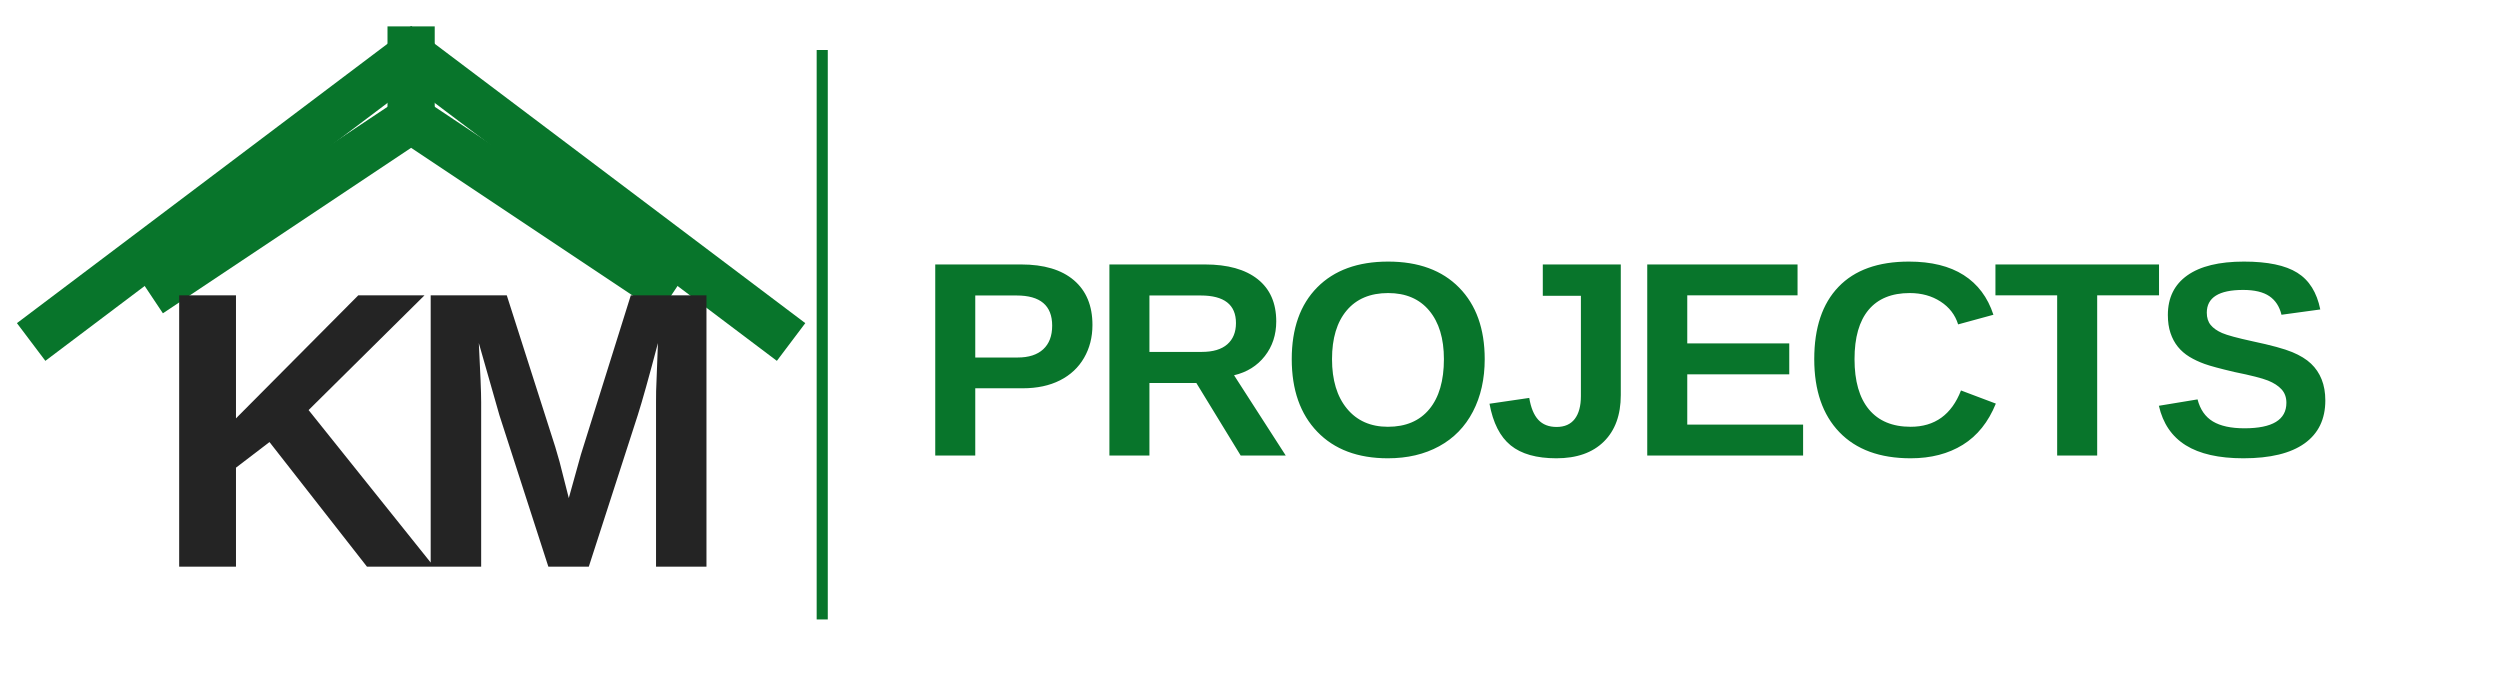
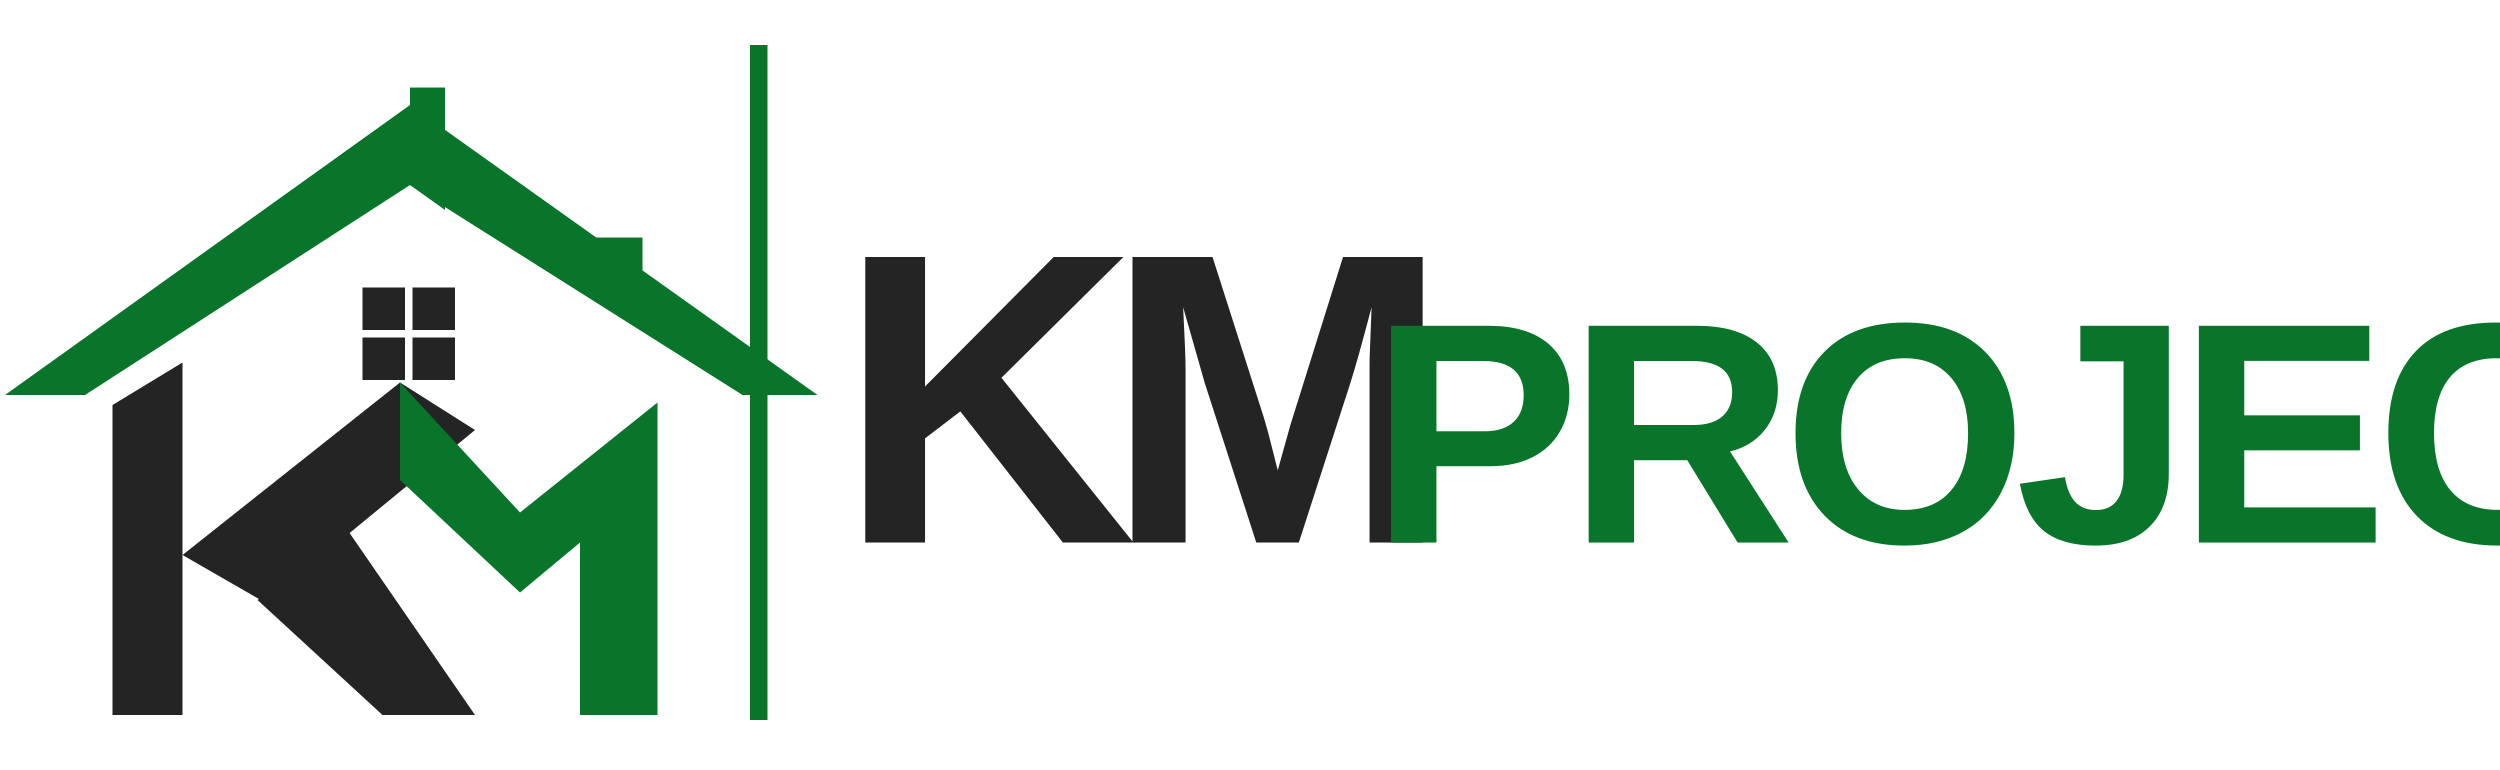
- <svg xmlns="http://www.w3.org/2000/svg" viewBox="0 0 900 250" role="img" aria-labelledby="title">
-   <g fill="none" stroke="#08752b" stroke-width="17" stroke-linecap="square" stroke-linejoin="miter">
-     <path d="M18 118 148 20 278 118" />
-     <path d="M61 101 148 43 235 101" />
-     <path d="M148 43v-25" />
-   </g>
-   <g font-family="Arial, Helvetica, sans-serif" font-weight="800">
-     <text x="55" y="204" font-size="142" fill="#242424" letter-spacing="-12">KM</text>
-     <path d="M296 18v205" stroke="#08752b" stroke-width="4" />
-     <text x="330" y="164" font-size="100" fill="#08752b" letter-spacing="-4">PROJECTS</text>
+ <svg xmlns="http://www.w3.org/2000/svg" viewBox="0 0 1000 308" role="img" aria-labelledby="title">
+   <g>
+     <path fill="#08752b" d="M2 158 164 42 327 158 297 158 164 74 34 158Z" />
+     <path fill="#08752b" d="M227 95 257 95 257 119 227 98Z" />
+     <path fill="#08752b" d="M164 74 164 35 178 35 178 84Z" />
+     <path fill="#242424" d="M45 286V162l28-17v141Z" />
+     <path fill="#242424" d="M73 222 160 153 190 172 106 241Z" />
+     <path fill="#242424" d="M103 240 139 212 190 286h-37Z" />
+     <path fill="#08752b" d="M160 153 208 205 263 161v125h-31v-69l-24 20-48-45Z" />
+     <path fill="#242424" d="M145 115h17v17h-17zM165 115h17v17h-17zM145 135h17v17h-17zM165 135h17v17h-17z" />
+     <path fill="#08752b" d="M300 18h7v270h-7z" />
+     <text x="335" y="217" fill="#242424" font-family="Arial,Helvetica,sans-serif" font-size="166" font-weight="800" letter-spacing="-13">KM</text>
+     <text x="548" y="217" fill="#08752b" font-family="Arial,Helvetica,sans-serif" font-size="126" font-weight="800" letter-spacing="-5">PROJECTS</text>
  </g>
</svg>
